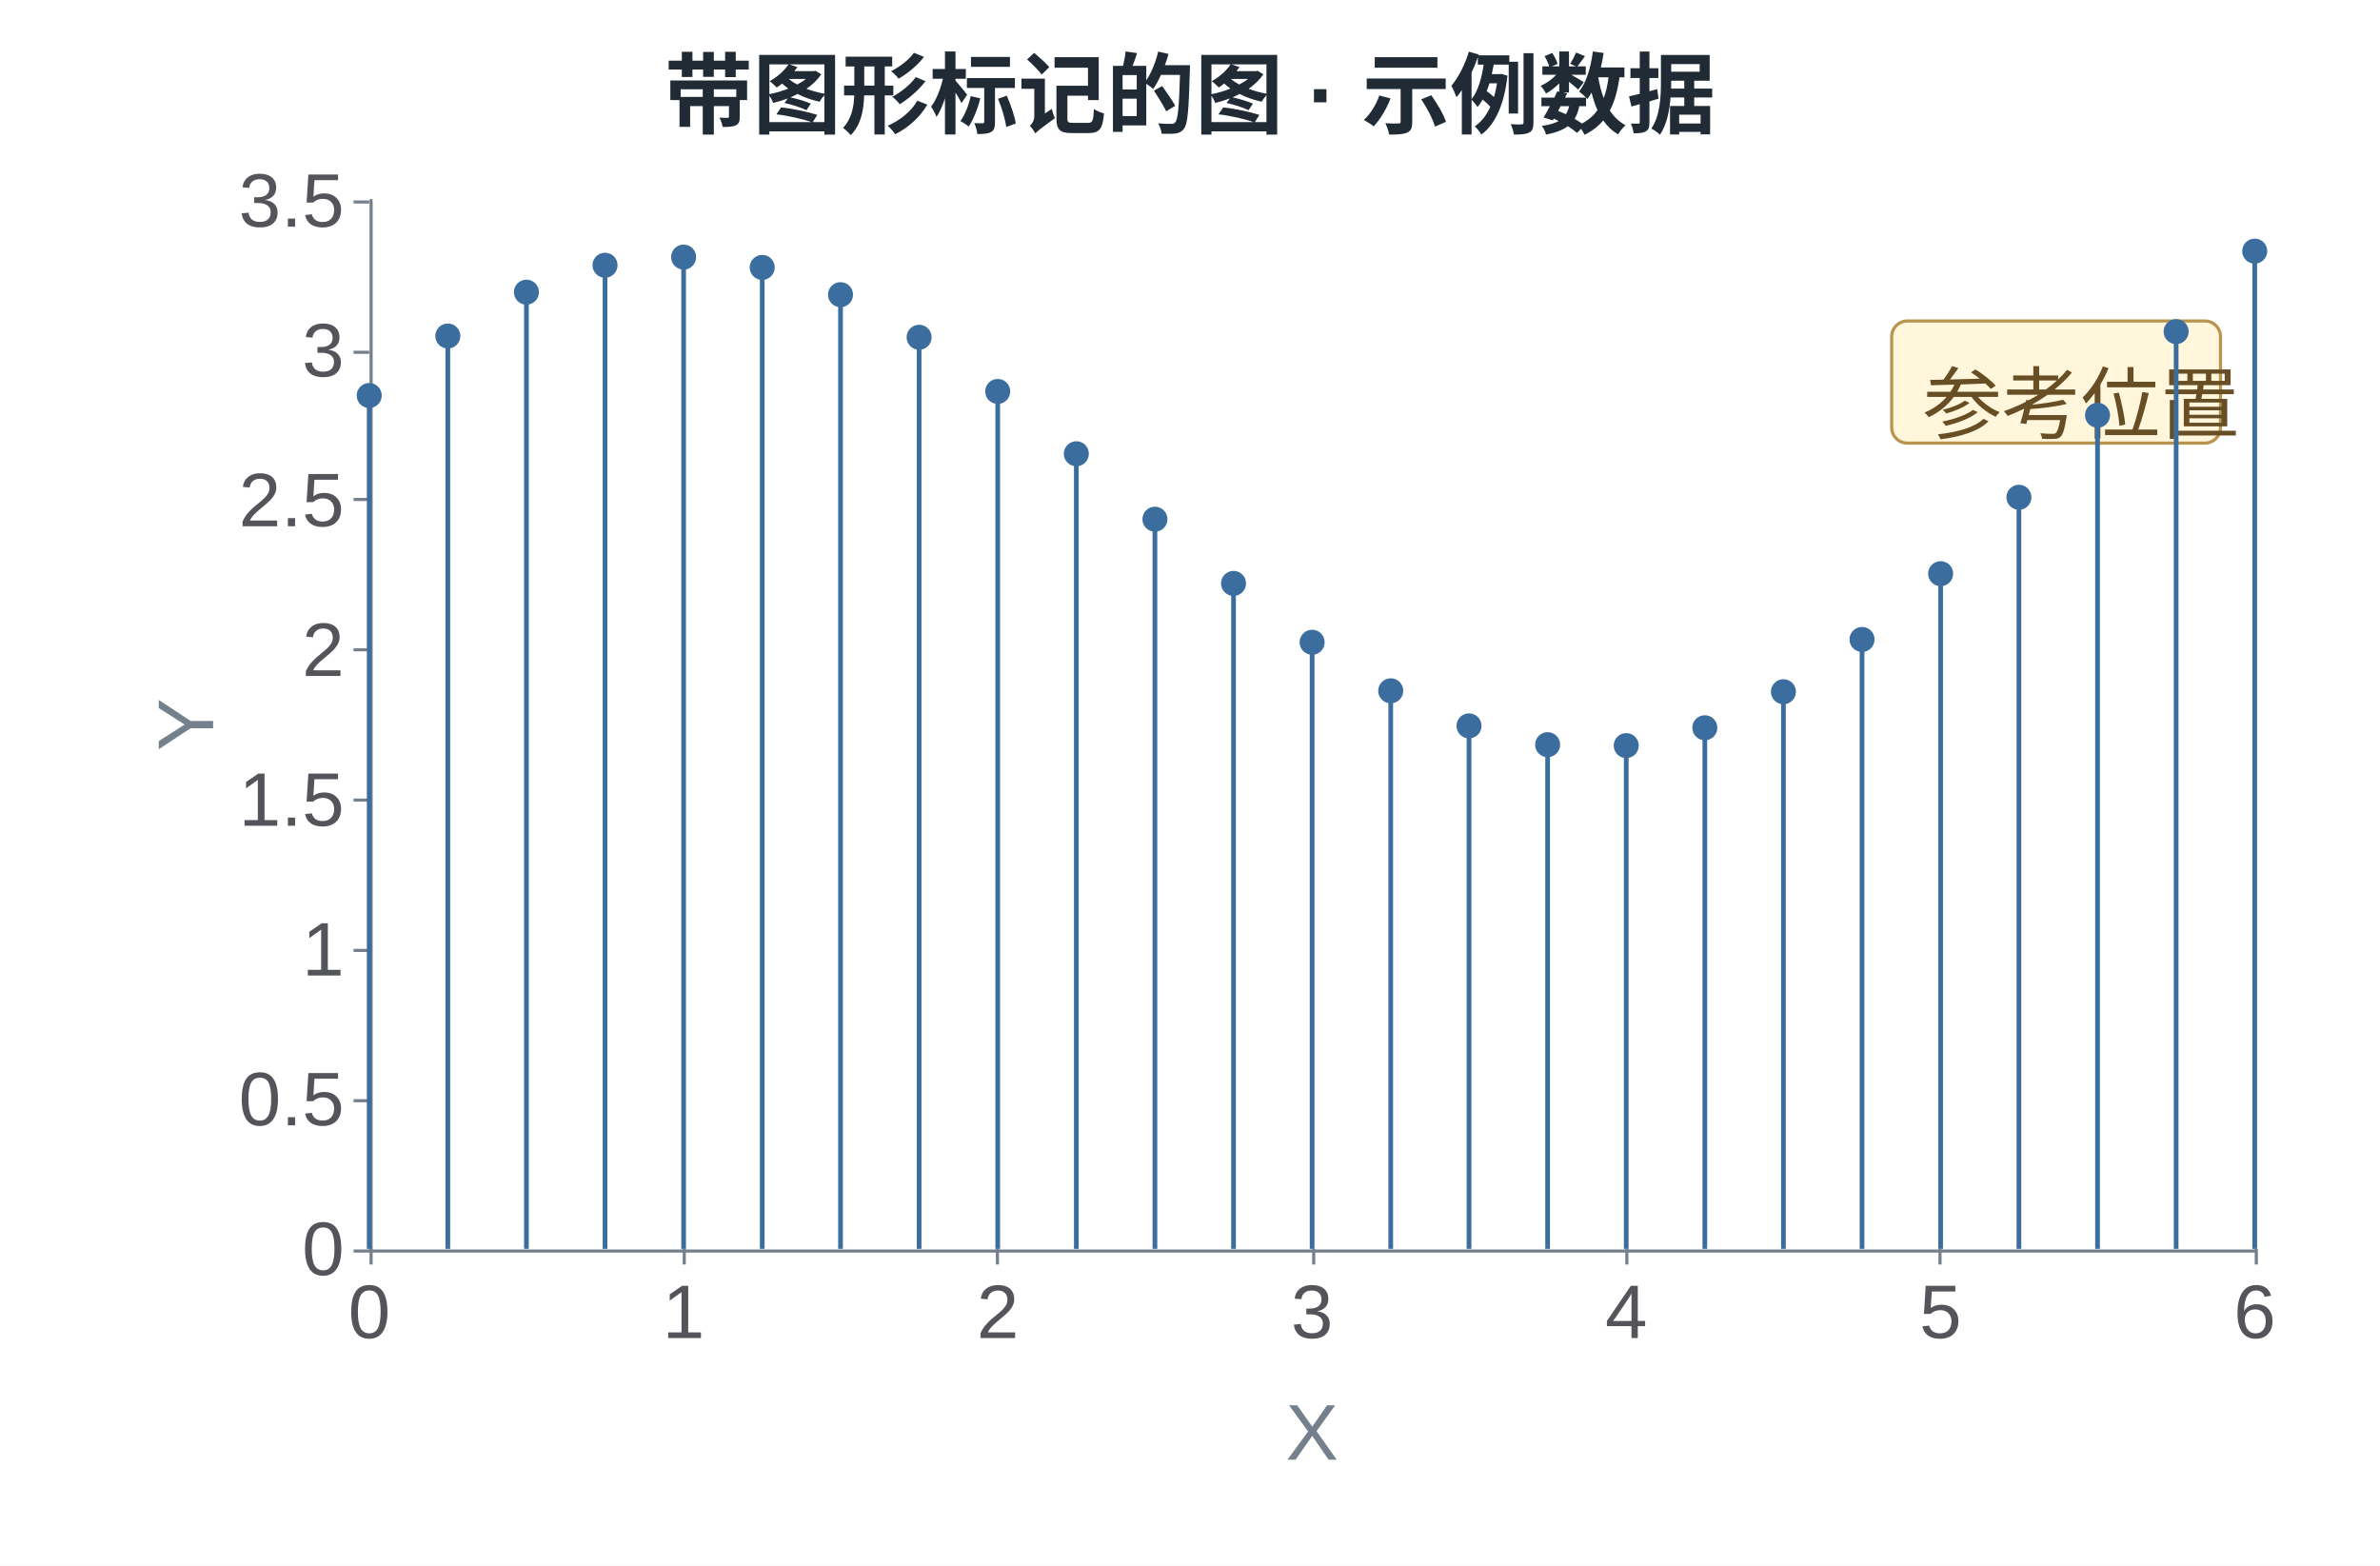
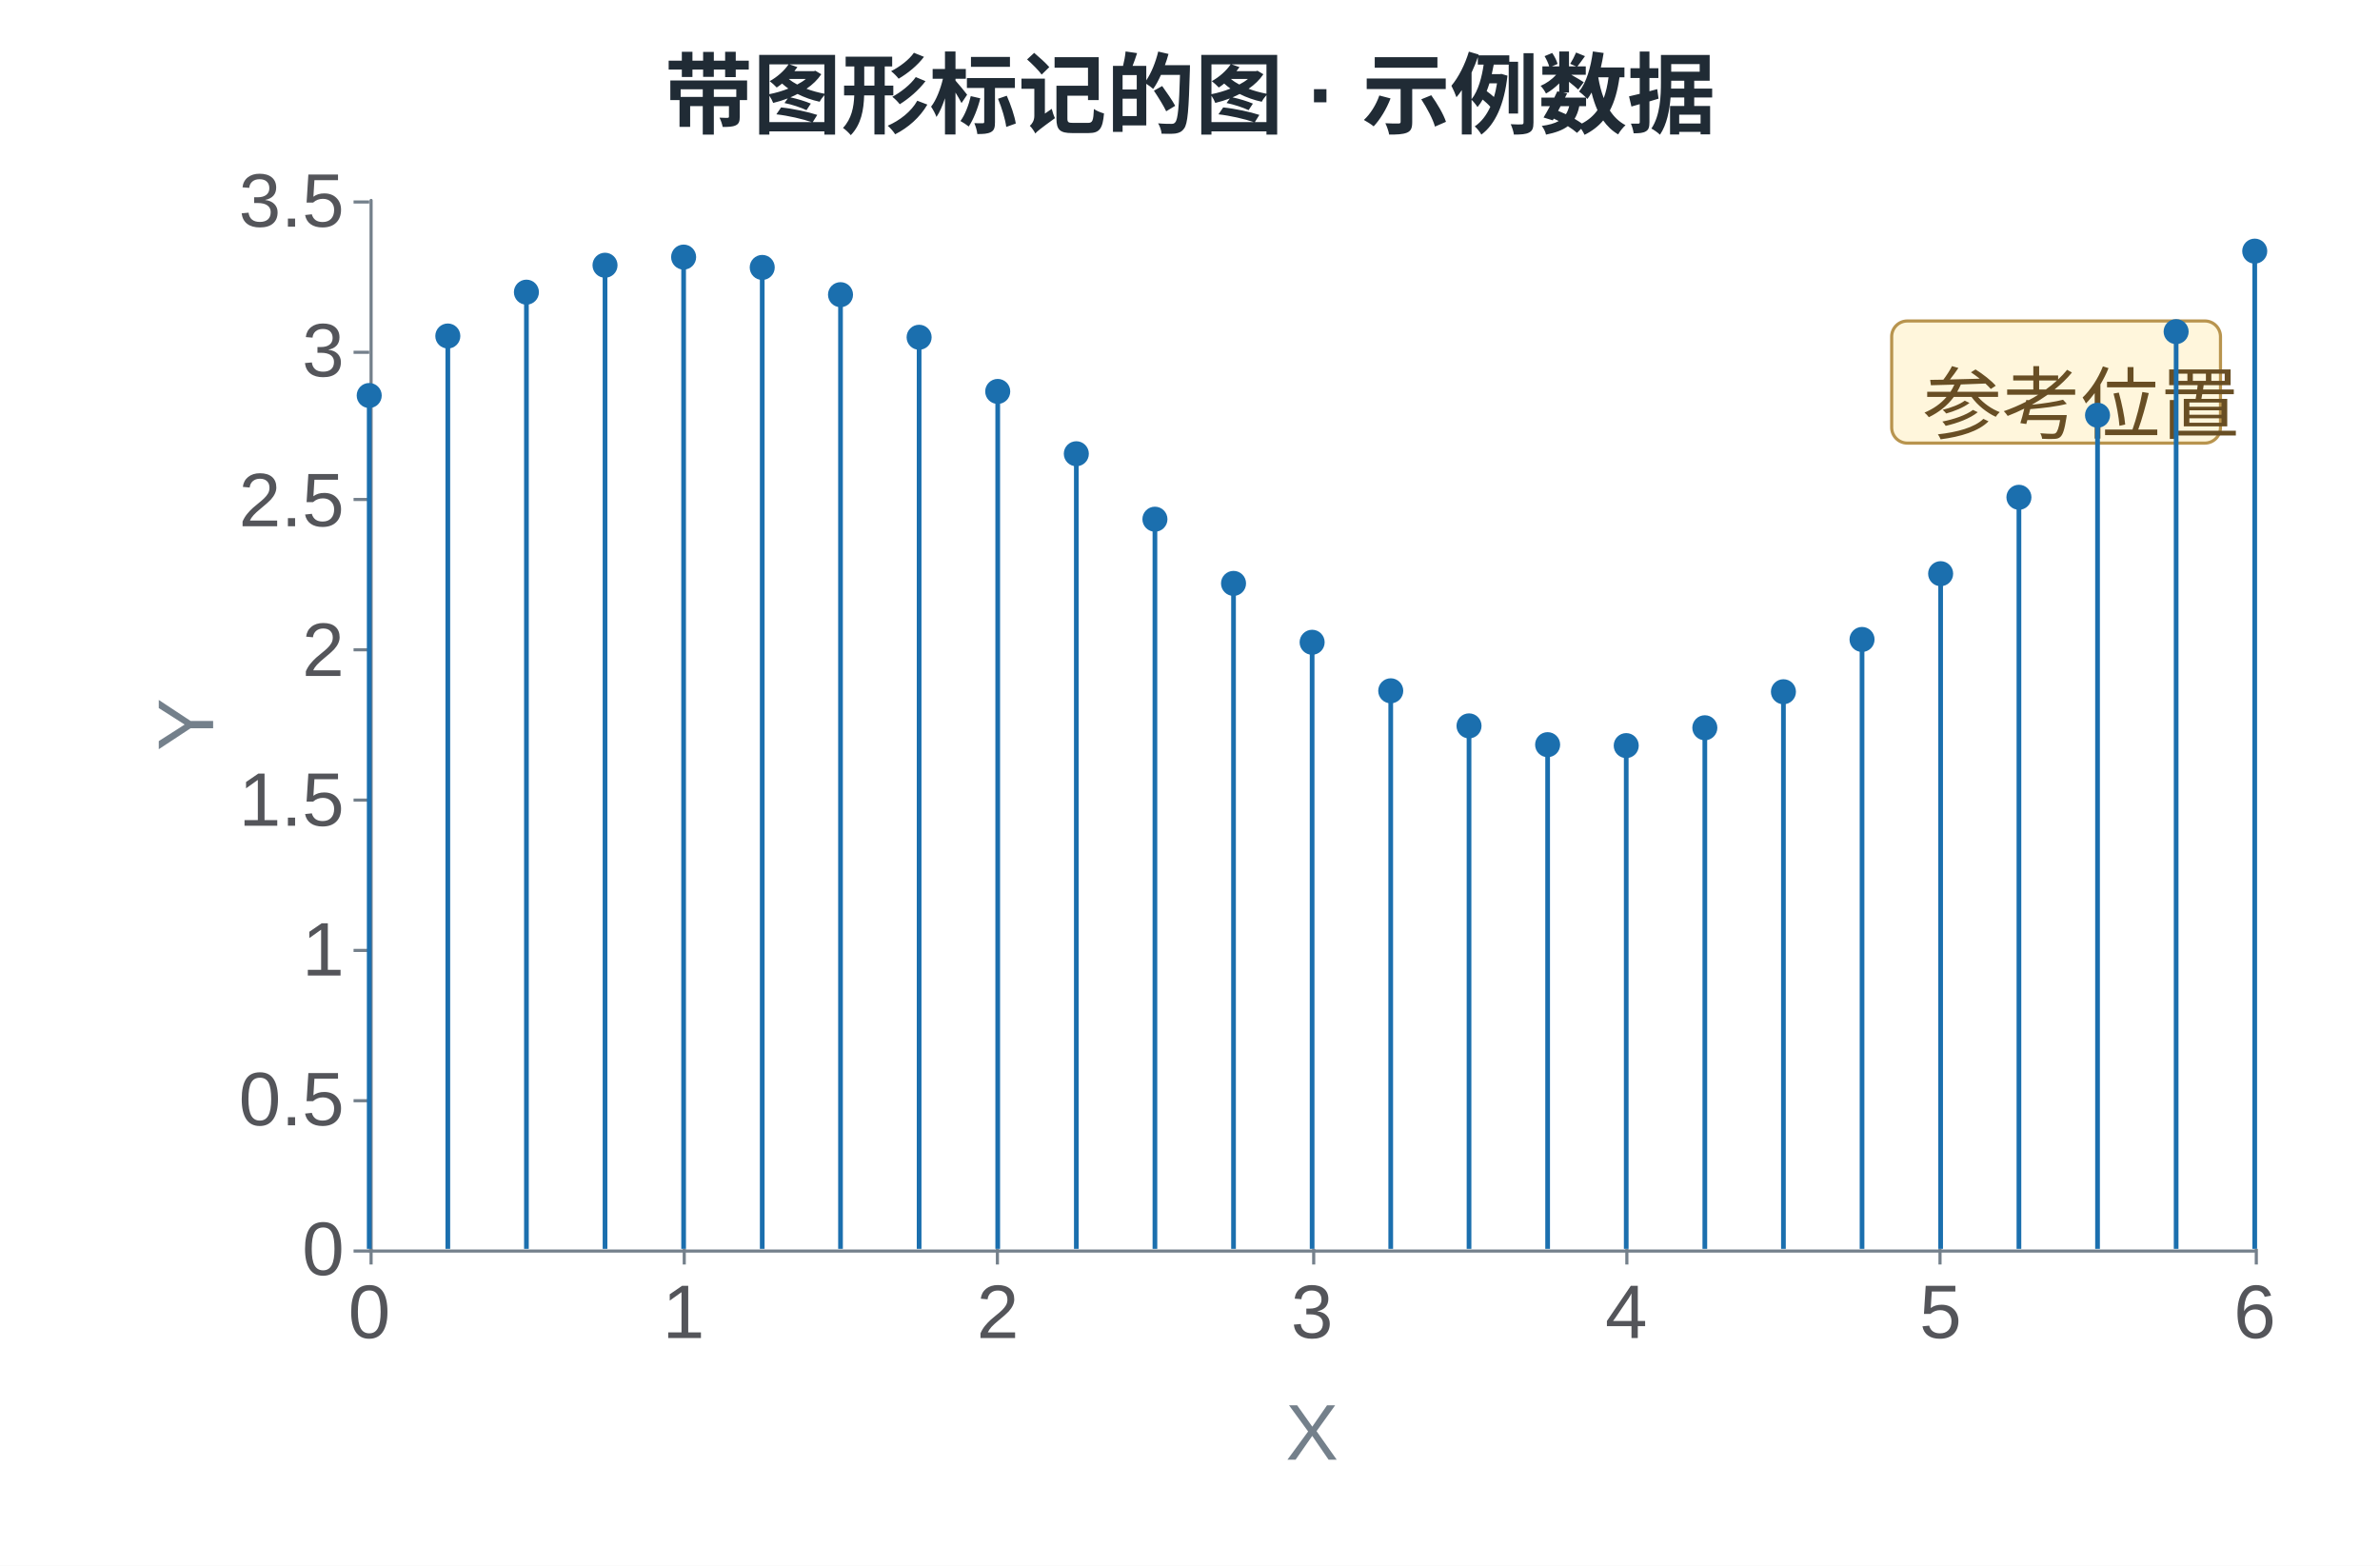
<svg xmlns="http://www.w3.org/2000/svg" width="760" height="500" version="1.1" baseProfile="full" viewBox="0 0 760 500">
  <rect width="760" height="500" x="0" y="0" fill="#fff" />
-   <path d="M5 0L100 0A5 5 0 0 1 105 5L105 34A5 5 0 0 1 100 39L5 39A5 5 0 0 1 0 34L0 5A5 5 0 0 1 5 0" transform="translate(604.0641 102.5)" fill="#fff6dc" stroke="#b8944e" class="zr156-cls-2617" />
+   <path d="M5 0L100 0A5 5 0 0 1 105 5L105 34A5 5 0 0 1 100 39L5 39A5 5 0 0 1 0 34L0 5A5 5 0 0 1 5 0" transform="translate(604.0641 102.5)" fill="#fff6dc" stroke="#b8944e" class="zr156-cls-2632" />
  <text dominant-baseline="central" text-anchor="start" style="font: 25.234px Arial" x="10" y="24.617" transform="translate(604.0641 102.5)" fill="#684e24">参考位置</text>
  <text dominant-baseline="central" text-anchor="middle" style="font-size:25.234px;font-family:Arial;" y="-12.617" transform="matrix(0,-1,1,0,71.9276,231.383)" fill="#74808b">Y</text>
-   <path d="M118.5 398.8L118.5 64" fill="none" pointer-events="visible" stroke="#74808b" stroke-linecap="round" class="zr156-cls-2618" />
+   <path d="M118.5 398.8L118.5 64" fill="none" pointer-events="visible" stroke="#74808b" stroke-linecap="round" class="zr156-cls-2633" />
  <text dominant-baseline="central" text-anchor="middle" style="font-size:25.234px;font-family:Arial;" y="12.617" transform="translate(418.9638 444.766)" fill="#74808b">X</text>
-   <path d="M117.9 399.5L720 399.5" fill="none" pointer-events="visible" stroke="#74808b" stroke-linecap="round" class="zr156-cls-2618" />
-   <path d="M117.9 399.5L112.9 399.5" fill="none" pointer-events="visible" stroke="#74808b" class="zr156-cls-2618" />
-   <path d="M117.9 351.5L112.9 351.5" fill="none" pointer-events="visible" stroke="#74808b" class="zr156-cls-2618" />
-   <path d="M117.9 303.5L112.9 303.5" fill="none" pointer-events="visible" stroke="#74808b" class="zr156-cls-2618" />
-   <path d="M117.9 255.5L112.9 255.5" fill="none" pointer-events="visible" stroke="#74808b" class="zr156-cls-2618" />
-   <path d="M117.9 207.5L112.9 207.5" fill="none" pointer-events="visible" stroke="#74808b" class="zr156-cls-2618" />
-   <path d="M117.9 159.5L112.9 159.5" fill="none" pointer-events="visible" stroke="#74808b" class="zr156-cls-2618" />
-   <path d="M117.9 112.5L112.9 112.5" fill="none" pointer-events="visible" stroke="#74808b" class="zr156-cls-2618" />
-   <path d="M117.9 64.5L112.9 64.5" fill="none" pointer-events="visible" stroke="#74808b" class="zr156-cls-2618" />
-   <path d="M118.5 398.8L118.5 403.8" fill="none" pointer-events="visible" stroke="#74808b" class="zr156-cls-2618" />
-   <path d="M218.5 398.8L218.5 403.8" fill="none" pointer-events="visible" stroke="#74808b" class="zr156-cls-2618" />
-   <path d="M318.5 398.8L318.5 403.8" fill="none" pointer-events="visible" stroke="#74808b" class="zr156-cls-2618" />
-   <path d="M419.5 398.8L419.5 403.8" fill="none" pointer-events="visible" stroke="#74808b" class="zr156-cls-2618" />
-   <path d="M519.5 398.8L519.5 403.8" fill="none" pointer-events="visible" stroke="#74808b" class="zr156-cls-2618" />
-   <path d="M619.5 398.8L619.5 403.8" fill="none" pointer-events="visible" stroke="#74808b" class="zr156-cls-2618" />
-   <path d="M720.5 398.8L720.5 403.8" fill="none" pointer-events="visible" stroke="#74808b" class="zr156-cls-2618" />
+   <path d="M117.9 399.5L720 399.5" fill="none" pointer-events="visible" stroke="#74808b" stroke-linecap="round" class="zr156-cls-2633" />
+   <path d="M117.9 399.5L112.9 399.5" fill="none" pointer-events="visible" stroke="#74808b" class="zr156-cls-2633" />
+   <path d="M117.9 351.5L112.9 351.5" fill="none" pointer-events="visible" stroke="#74808b" class="zr156-cls-2633" />
+   <path d="M117.9 303.5L112.9 303.5" fill="none" pointer-events="visible" stroke="#74808b" class="zr156-cls-2633" />
+   <path d="M117.9 255.5L112.9 255.5" fill="none" pointer-events="visible" stroke="#74808b" class="zr156-cls-2633" />
+   <path d="M117.9 207.5L112.9 207.5" fill="none" pointer-events="visible" stroke="#74808b" class="zr156-cls-2633" />
+   <path d="M117.9 159.5L112.9 159.5" fill="none" pointer-events="visible" stroke="#74808b" class="zr156-cls-2633" />
+   <path d="M117.9 112.5L112.9 112.5" fill="none" pointer-events="visible" stroke="#74808b" class="zr156-cls-2633" />
+   <path d="M117.9 64.5L112.9 64.5" fill="none" pointer-events="visible" stroke="#74808b" class="zr156-cls-2633" />
+   <path d="M118.5 398.8L118.5 403.8" fill="none" pointer-events="visible" stroke="#74808b" class="zr156-cls-2633" />
+   <path d="M218.5 398.8L218.5 403.8" fill="none" pointer-events="visible" stroke="#74808b" class="zr156-cls-2633" />
+   <path d="M318.5 398.8L318.5 403.8" fill="none" pointer-events="visible" stroke="#74808b" class="zr156-cls-2633" />
+   <path d="M419.5 398.8L419.5 403.8" fill="none" pointer-events="visible" stroke="#74808b" class="zr156-cls-2633" />
+   <path d="M519.5 398.8L519.5 403.8" fill="none" pointer-events="visible" stroke="#74808b" class="zr156-cls-2633" />
+   <path d="M619.5 398.8L619.5 403.8" fill="none" pointer-events="visible" stroke="#74808b" class="zr156-cls-2633" />
+   <path d="M720.5 398.8L720.5 403.8" fill="none" pointer-events="visible" stroke="#74808b" class="zr156-cls-2633" />
  <text dominant-baseline="central" text-anchor="end" style="font-size:24.234px;font-family:Arial;" transform="translate(109.9276 398.766)" fill="#54555a">0</text>
  <text dominant-baseline="central" text-anchor="end" style="font-size:24.234px;font-family:Arial;" transform="translate(109.9276 350.9423)" fill="#54555a">0.5</text>
  <text dominant-baseline="central" text-anchor="end" style="font-size:24.234px;font-family:Arial;" transform="translate(109.9276 303.1186)" fill="#54555a">1</text>
  <text dominant-baseline="central" text-anchor="end" style="font-size:24.234px;font-family:Arial;" transform="translate(109.9276 255.2949)" fill="#54555a">1.5</text>
  <text dominant-baseline="central" text-anchor="end" style="font-size:24.234px;font-family:Arial;" transform="translate(109.9276 207.4711)" fill="#54555a">2</text>
  <text dominant-baseline="central" text-anchor="end" style="font-size:24.234px;font-family:Arial;" transform="translate(109.9276 159.6474)" fill="#54555a">2.5</text>
  <text dominant-baseline="central" text-anchor="end" style="font-size:24.234px;font-family:Arial;" transform="translate(109.9276 111.8237)" fill="#54555a">3</text>
  <text dominant-baseline="central" text-anchor="end" style="font-size:24.234px;font-family:Arial;" transform="translate(109.9276 64)" fill="#54555a">3.5</text>
  <text dominant-baseline="central" text-anchor="middle" style="font-size:24.234px;font-family:Arial;" y="12.117" transform="translate(117.9276 406.766)" fill="#54555a">0</text>
  <text dominant-baseline="central" text-anchor="middle" style="font-size:24.234px;font-family:Arial;" y="12.117" transform="translate(218.273 406.766)" fill="#54555a">1</text>
  <text dominant-baseline="central" text-anchor="middle" style="font-size:24.234px;font-family:Arial;" y="12.117" transform="translate(318.6184 406.766)" fill="#54555a">2</text>
  <text dominant-baseline="central" text-anchor="middle" style="font-size:24.234px;font-family:Arial;" y="12.117" transform="translate(418.9638 406.766)" fill="#54555a">3</text>
  <text dominant-baseline="central" text-anchor="middle" style="font-size:24.234px;font-family:Arial;" y="12.117" transform="translate(519.3092 406.766)" fill="#54555a">4</text>
  <text dominant-baseline="central" text-anchor="middle" style="font-size:24.234px;font-family:Arial;" y="12.117" transform="translate(619.6546 406.766)" fill="#54555a">5</text>
  <text dominant-baseline="central" text-anchor="middle" style="font-size:24.234px;font-family:Arial;" y="12.117" transform="translate(720 406.766)" fill="#54555a">6</text>
-   <path d="M117.9 398.8L117.9 126.3" fill="#000" stroke="#3B6E9E" stroke-width="1.5" ecmeta_series_index="0" ecmeta_data_index="0" ecmeta_ssr_type="chart" class="zr156-cls-2619" />
-   <circle cx="117.9" cy="126.3" r="4" fill="#3B6E9E" ecmeta_series_index="0" ecmeta_data_index="0" ecmeta_ssr_type="chart" class="zr156-cls-2620" />
-   <path d="M143 398.8L143 107.3" fill="#000" stroke="#3B6E9E" stroke-width="1.5" ecmeta_series_index="0" ecmeta_data_index="1" ecmeta_ssr_type="chart" class="zr156-cls-2619" />
-   <circle cx="143" cy="107.3" r="4" fill="#3B6E9E" ecmeta_series_index="0" ecmeta_data_index="1" ecmeta_ssr_type="chart" class="zr156-cls-2620" />
-   <path d="M168.1 398.8L168.1 93.3" fill="#000" stroke="#3B6E9E" stroke-width="1.5" ecmeta_series_index="0" ecmeta_data_index="2" ecmeta_ssr_type="chart" class="zr156-cls-2619" />
-   <circle cx="168.1" cy="93.3" r="4" fill="#3B6E9E" ecmeta_series_index="0" ecmeta_data_index="2" ecmeta_ssr_type="chart" class="zr156-cls-2620" />
-   <path d="M193.2 398.8L193.2 84.7" fill="#000" stroke="#3B6E9E" stroke-width="1.5" ecmeta_series_index="0" ecmeta_data_index="3" ecmeta_ssr_type="chart" class="zr156-cls-2619" />
-   <circle cx="193.2" cy="84.7" r="4" fill="#3B6E9E" ecmeta_series_index="0" ecmeta_data_index="3" ecmeta_ssr_type="chart" class="zr156-cls-2620" />
-   <path d="M218.3 398.8L218.3 82.1" fill="#000" stroke="#3B6E9E" stroke-width="1.5" ecmeta_series_index="0" ecmeta_data_index="4" ecmeta_ssr_type="chart" class="zr156-cls-2619" />
-   <circle cx="218.3" cy="82.1" r="4" fill="#3B6E9E" ecmeta_series_index="0" ecmeta_data_index="4" ecmeta_ssr_type="chart" class="zr156-cls-2620" />
-   <path d="M243.4 398.8L243.4 85.4" fill="#000" stroke="#3B6E9E" stroke-width="1.5" ecmeta_series_index="0" ecmeta_data_index="5" ecmeta_ssr_type="chart" class="zr156-cls-2619" />
-   <circle cx="243.4" cy="85.4" r="4" fill="#3B6E9E" ecmeta_series_index="0" ecmeta_data_index="5" ecmeta_ssr_type="chart" class="zr156-cls-2620" />
-   <path d="M268.4 398.8L268.4 94.1" fill="#000" stroke="#3B6E9E" stroke-width="1.5" ecmeta_series_index="0" ecmeta_data_index="6" ecmeta_ssr_type="chart" class="zr156-cls-2619" />
-   <circle cx="268.4" cy="94.1" r="4" fill="#3B6E9E" ecmeta_series_index="0" ecmeta_data_index="6" ecmeta_ssr_type="chart" class="zr156-cls-2620" />
-   <path d="M293.5 398.8L293.5 107.7" fill="#000" stroke="#3B6E9E" stroke-width="1.5" ecmeta_series_index="0" ecmeta_data_index="7" ecmeta_ssr_type="chart" class="zr156-cls-2619" />
-   <circle cx="293.5" cy="107.7" r="4" fill="#3B6E9E" ecmeta_series_index="0" ecmeta_data_index="7" ecmeta_ssr_type="chart" class="zr156-cls-2620" />
-   <path d="M318.6 398.8L318.6 125" fill="#000" stroke="#3B6E9E" stroke-width="1.5" ecmeta_series_index="0" ecmeta_data_index="8" ecmeta_ssr_type="chart" class="zr156-cls-2619" />
-   <circle cx="318.6" cy="125" r="4" fill="#3B6E9E" ecmeta_series_index="0" ecmeta_data_index="8" ecmeta_ssr_type="chart" class="zr156-cls-2620" />
-   <path d="M343.7 398.8L343.7 144.9" fill="#000" stroke="#3B6E9E" stroke-width="1.5" ecmeta_series_index="0" ecmeta_data_index="9" ecmeta_ssr_type="chart" class="zr156-cls-2619" />
-   <circle cx="343.7" cy="144.9" r="4" fill="#3B6E9E" ecmeta_series_index="0" ecmeta_data_index="9" ecmeta_ssr_type="chart" class="zr156-cls-2620" />
-   <path d="M368.8 398.8L368.8 165.8" fill="#000" stroke="#3B6E9E" stroke-width="1.5" ecmeta_series_index="0" ecmeta_data_index="10" ecmeta_ssr_type="chart" class="zr156-cls-2619" />
-   <circle cx="368.8" cy="165.8" r="4" fill="#3B6E9E" ecmeta_series_index="0" ecmeta_data_index="10" ecmeta_ssr_type="chart" class="zr156-cls-2620" />
-   <path d="M393.9 398.8L393.9 186.3" fill="#000" stroke="#3B6E9E" stroke-width="1.5" ecmeta_series_index="0" ecmeta_data_index="11" ecmeta_ssr_type="chart" class="zr156-cls-2619" />
-   <circle cx="393.9" cy="186.3" r="4" fill="#3B6E9E" ecmeta_series_index="0" ecmeta_data_index="11" ecmeta_ssr_type="chart" class="zr156-cls-2620" />
-   <path d="M419 398.8L419 205.1" fill="#000" stroke="#3B6E9E" stroke-width="1.5" ecmeta_series_index="0" ecmeta_data_index="12" ecmeta_ssr_type="chart" class="zr156-cls-2619" />
-   <circle cx="419" cy="205.1" r="4" fill="#3B6E9E" ecmeta_series_index="0" ecmeta_data_index="12" ecmeta_ssr_type="chart" class="zr156-cls-2620" />
-   <path d="M444.1 398.8L444.1 220.6" fill="#000" stroke="#3B6E9E" stroke-width="1.5" ecmeta_series_index="0" ecmeta_data_index="13" ecmeta_ssr_type="chart" class="zr156-cls-2619" />
-   <circle cx="444.1" cy="220.6" r="4" fill="#3B6E9E" ecmeta_series_index="0" ecmeta_data_index="13" ecmeta_ssr_type="chart" class="zr156-cls-2620" />
-   <path d="M469.1 398.8L469.1 231.8" fill="#000" stroke="#3B6E9E" stroke-width="1.5" ecmeta_series_index="0" ecmeta_data_index="14" ecmeta_ssr_type="chart" class="zr156-cls-2619" />
-   <circle cx="469.1" cy="231.8" r="4" fill="#3B6E9E" ecmeta_series_index="0" ecmeta_data_index="14" ecmeta_ssr_type="chart" class="zr156-cls-2620" />
-   <path d="M494.2 398.8L494.2 237.8" fill="#000" stroke="#3B6E9E" stroke-width="1.5" ecmeta_series_index="0" ecmeta_data_index="15" ecmeta_ssr_type="chart" class="zr156-cls-2619" />
-   <circle cx="494.2" cy="237.8" r="4" fill="#3B6E9E" ecmeta_series_index="0" ecmeta_data_index="15" ecmeta_ssr_type="chart" class="zr156-cls-2620" />
-   <path d="M519.3 398.8L519.3 238.1" fill="#000" stroke="#3B6E9E" stroke-width="1.5" ecmeta_series_index="0" ecmeta_data_index="16" ecmeta_ssr_type="chart" class="zr156-cls-2619" />
-   <circle cx="519.3" cy="238.1" r="4" fill="#3B6E9E" ecmeta_series_index="0" ecmeta_data_index="16" ecmeta_ssr_type="chart" class="zr156-cls-2620" />
-   <path d="M544.4 398.8L544.4 232.4" fill="#000" stroke="#3B6E9E" stroke-width="1.5" ecmeta_series_index="0" ecmeta_data_index="17" ecmeta_ssr_type="chart" class="zr156-cls-2619" />
-   <circle cx="544.4" cy="232.4" r="4" fill="#3B6E9E" ecmeta_series_index="0" ecmeta_data_index="17" ecmeta_ssr_type="chart" class="zr156-cls-2620" />
-   <path d="M569.5 398.8L569.5 220.9" fill="#000" stroke="#3B6E9E" stroke-width="1.5" ecmeta_series_index="0" ecmeta_data_index="18" ecmeta_ssr_type="chart" class="zr156-cls-2619" />
-   <circle cx="569.5" cy="220.9" r="4" fill="#3B6E9E" ecmeta_series_index="0" ecmeta_data_index="18" ecmeta_ssr_type="chart" class="zr156-cls-2620" />
-   <path d="M594.6 398.8L594.6 204.2" fill="#000" stroke="#3B6E9E" stroke-width="1.5" ecmeta_series_index="0" ecmeta_data_index="19" ecmeta_ssr_type="chart" class="zr156-cls-2619" />
-   <circle cx="594.6" cy="204.2" r="4" fill="#3B6E9E" ecmeta_series_index="0" ecmeta_data_index="19" ecmeta_ssr_type="chart" class="zr156-cls-2620" />
-   <path d="M619.7 398.8L619.7 183.2" fill="#000" stroke="#3B6E9E" stroke-width="1.5" ecmeta_series_index="0" ecmeta_data_index="20" ecmeta_ssr_type="chart" class="zr156-cls-2619" />
-   <circle cx="619.7" cy="183.2" r="4" fill="#3B6E9E" ecmeta_series_index="0" ecmeta_data_index="20" ecmeta_ssr_type="chart" class="zr156-cls-2620" />
-   <path d="M644.7 398.8L644.7 158.8" fill="#000" stroke="#3B6E9E" stroke-width="1.5" ecmeta_series_index="0" ecmeta_data_index="21" ecmeta_ssr_type="chart" class="zr156-cls-2619" />
-   <circle cx="644.7" cy="158.8" r="4" fill="#3B6E9E" ecmeta_series_index="0" ecmeta_data_index="21" ecmeta_ssr_type="chart" class="zr156-cls-2620" />
-   <path d="M669.8 398.8L669.8 132.6" fill="#000" stroke="#3B6E9E" stroke-width="1.5" ecmeta_series_index="0" ecmeta_data_index="22" ecmeta_ssr_type="chart" class="zr156-cls-2619" />
-   <circle cx="669.8" cy="132.6" r="4" fill="#3B6E9E" ecmeta_series_index="0" ecmeta_data_index="22" ecmeta_ssr_type="chart" class="zr156-cls-2620" />
-   <path d="M694.9 398.8L694.9 105.9" fill="#000" stroke="#3B6E9E" stroke-width="1.5" ecmeta_series_index="0" ecmeta_data_index="23" ecmeta_ssr_type="chart" class="zr156-cls-2619" />
-   <circle cx="694.9" cy="105.9" r="4" fill="#3B6E9E" ecmeta_series_index="0" ecmeta_data_index="23" ecmeta_ssr_type="chart" class="zr156-cls-2620" />
-   <path d="M720 398.8L720 80.2" fill="#000" stroke="#3B6E9E" stroke-width="1.5" ecmeta_series_index="0" ecmeta_data_index="24" ecmeta_ssr_type="chart" class="zr156-cls-2619" />
-   <circle cx="720" cy="80.2" r="4" fill="#3B6E9E" ecmeta_series_index="0" ecmeta_data_index="24" ecmeta_ssr_type="chart" class="zr156-cls-2620" />
-   <path d="M-182.3 -5l364.6 0l0 38.2l-364.6 0Z" transform="translate(380 14)" fill="rgb(0,0,0)" fill-opacity="0" stroke="#3c3c41" stroke-width="0" class="zr156-cls-2618" />
+   <path d="M117.9 398.8L117.9 126.3" fill="#000" stroke="#1B6FAE" stroke-width="1.5" ecmeta_series_index="0" ecmeta_data_index="0" ecmeta_ssr_type="chart" class="zr156-cls-2634" />
+   <circle cx="117.9" cy="126.3" r="4" fill="#1B6FAE" ecmeta_series_index="0" ecmeta_data_index="0" ecmeta_ssr_type="chart" class="zr156-cls-2635" />
+   <path d="M143 398.8L143 107.3" fill="#000" stroke="#1B6FAE" stroke-width="1.5" ecmeta_series_index="0" ecmeta_data_index="1" ecmeta_ssr_type="chart" class="zr156-cls-2634" />
+   <circle cx="143" cy="107.3" r="4" fill="#1B6FAE" ecmeta_series_index="0" ecmeta_data_index="1" ecmeta_ssr_type="chart" class="zr156-cls-2635" />
+   <path d="M168.1 398.8L168.1 93.3" fill="#000" stroke="#1B6FAE" stroke-width="1.5" ecmeta_series_index="0" ecmeta_data_index="2" ecmeta_ssr_type="chart" class="zr156-cls-2634" />
+   <circle cx="168.1" cy="93.3" r="4" fill="#1B6FAE" ecmeta_series_index="0" ecmeta_data_index="2" ecmeta_ssr_type="chart" class="zr156-cls-2635" />
+   <path d="M193.2 398.8L193.2 84.7" fill="#000" stroke="#1B6FAE" stroke-width="1.5" ecmeta_series_index="0" ecmeta_data_index="3" ecmeta_ssr_type="chart" class="zr156-cls-2634" />
+   <circle cx="193.2" cy="84.7" r="4" fill="#1B6FAE" ecmeta_series_index="0" ecmeta_data_index="3" ecmeta_ssr_type="chart" class="zr156-cls-2635" />
+   <path d="M218.3 398.8L218.3 82.1" fill="#000" stroke="#1B6FAE" stroke-width="1.5" ecmeta_series_index="0" ecmeta_data_index="4" ecmeta_ssr_type="chart" class="zr156-cls-2634" />
+   <circle cx="218.3" cy="82.1" r="4" fill="#1B6FAE" ecmeta_series_index="0" ecmeta_data_index="4" ecmeta_ssr_type="chart" class="zr156-cls-2635" />
+   <path d="M243.4 398.8L243.4 85.4" fill="#000" stroke="#1B6FAE" stroke-width="1.5" ecmeta_series_index="0" ecmeta_data_index="5" ecmeta_ssr_type="chart" class="zr156-cls-2634" />
+   <circle cx="243.4" cy="85.4" r="4" fill="#1B6FAE" ecmeta_series_index="0" ecmeta_data_index="5" ecmeta_ssr_type="chart" class="zr156-cls-2635" />
+   <path d="M268.4 398.8L268.4 94.1" fill="#000" stroke="#1B6FAE" stroke-width="1.5" ecmeta_series_index="0" ecmeta_data_index="6" ecmeta_ssr_type="chart" class="zr156-cls-2634" />
+   <circle cx="268.4" cy="94.1" r="4" fill="#1B6FAE" ecmeta_series_index="0" ecmeta_data_index="6" ecmeta_ssr_type="chart" class="zr156-cls-2635" />
+   <path d="M293.5 398.8L293.5 107.7" fill="#000" stroke="#1B6FAE" stroke-width="1.5" ecmeta_series_index="0" ecmeta_data_index="7" ecmeta_ssr_type="chart" class="zr156-cls-2634" />
+   <circle cx="293.5" cy="107.7" r="4" fill="#1B6FAE" ecmeta_series_index="0" ecmeta_data_index="7" ecmeta_ssr_type="chart" class="zr156-cls-2635" />
+   <path d="M318.6 398.8L318.6 125" fill="#000" stroke="#1B6FAE" stroke-width="1.5" ecmeta_series_index="0" ecmeta_data_index="8" ecmeta_ssr_type="chart" class="zr156-cls-2634" />
+   <circle cx="318.6" cy="125" r="4" fill="#1B6FAE" ecmeta_series_index="0" ecmeta_data_index="8" ecmeta_ssr_type="chart" class="zr156-cls-2635" />
+   <path d="M343.7 398.8L343.7 144.9" fill="#000" stroke="#1B6FAE" stroke-width="1.5" ecmeta_series_index="0" ecmeta_data_index="9" ecmeta_ssr_type="chart" class="zr156-cls-2634" />
+   <circle cx="343.7" cy="144.9" r="4" fill="#1B6FAE" ecmeta_series_index="0" ecmeta_data_index="9" ecmeta_ssr_type="chart" class="zr156-cls-2635" />
+   <path d="M368.8 398.8L368.8 165.8" fill="#000" stroke="#1B6FAE" stroke-width="1.5" ecmeta_series_index="0" ecmeta_data_index="10" ecmeta_ssr_type="chart" class="zr156-cls-2634" />
+   <circle cx="368.8" cy="165.8" r="4" fill="#1B6FAE" ecmeta_series_index="0" ecmeta_data_index="10" ecmeta_ssr_type="chart" class="zr156-cls-2635" />
+   <path d="M393.9 398.8L393.9 186.3" fill="#000" stroke="#1B6FAE" stroke-width="1.5" ecmeta_series_index="0" ecmeta_data_index="11" ecmeta_ssr_type="chart" class="zr156-cls-2634" />
+   <circle cx="393.9" cy="186.3" r="4" fill="#1B6FAE" ecmeta_series_index="0" ecmeta_data_index="11" ecmeta_ssr_type="chart" class="zr156-cls-2635" />
+   <path d="M419 398.8L419 205.1" fill="#000" stroke="#1B6FAE" stroke-width="1.5" ecmeta_series_index="0" ecmeta_data_index="12" ecmeta_ssr_type="chart" class="zr156-cls-2634" />
+   <circle cx="419" cy="205.1" r="4" fill="#1B6FAE" ecmeta_series_index="0" ecmeta_data_index="12" ecmeta_ssr_type="chart" class="zr156-cls-2635" />
+   <path d="M444.1 398.8L444.1 220.6" fill="#000" stroke="#1B6FAE" stroke-width="1.5" ecmeta_series_index="0" ecmeta_data_index="13" ecmeta_ssr_type="chart" class="zr156-cls-2634" />
+   <circle cx="444.1" cy="220.6" r="4" fill="#1B6FAE" ecmeta_series_index="0" ecmeta_data_index="13" ecmeta_ssr_type="chart" class="zr156-cls-2635" />
+   <path d="M469.1 398.8L469.1 231.8" fill="#000" stroke="#1B6FAE" stroke-width="1.5" ecmeta_series_index="0" ecmeta_data_index="14" ecmeta_ssr_type="chart" class="zr156-cls-2634" />
+   <circle cx="469.1" cy="231.8" r="4" fill="#1B6FAE" ecmeta_series_index="0" ecmeta_data_index="14" ecmeta_ssr_type="chart" class="zr156-cls-2635" />
+   <path d="M494.2 398.8L494.2 237.8" fill="#000" stroke="#1B6FAE" stroke-width="1.5" ecmeta_series_index="0" ecmeta_data_index="15" ecmeta_ssr_type="chart" class="zr156-cls-2634" />
+   <circle cx="494.2" cy="237.8" r="4" fill="#1B6FAE" ecmeta_series_index="0" ecmeta_data_index="15" ecmeta_ssr_type="chart" class="zr156-cls-2635" />
+   <path d="M519.3 398.8L519.3 238.1" fill="#000" stroke="#1B6FAE" stroke-width="1.5" ecmeta_series_index="0" ecmeta_data_index="16" ecmeta_ssr_type="chart" class="zr156-cls-2634" />
+   <circle cx="519.3" cy="238.1" r="4" fill="#1B6FAE" ecmeta_series_index="0" ecmeta_data_index="16" ecmeta_ssr_type="chart" class="zr156-cls-2635" />
+   <path d="M544.4 398.8L544.4 232.4" fill="#000" stroke="#1B6FAE" stroke-width="1.5" ecmeta_series_index="0" ecmeta_data_index="17" ecmeta_ssr_type="chart" class="zr156-cls-2634" />
+   <circle cx="544.4" cy="232.4" r="4" fill="#1B6FAE" ecmeta_series_index="0" ecmeta_data_index="17" ecmeta_ssr_type="chart" class="zr156-cls-2635" />
+   <path d="M569.5 398.8L569.5 220.9" fill="#000" stroke="#1B6FAE" stroke-width="1.5" ecmeta_series_index="0" ecmeta_data_index="18" ecmeta_ssr_type="chart" class="zr156-cls-2634" />
+   <circle cx="569.5" cy="220.9" r="4" fill="#1B6FAE" ecmeta_series_index="0" ecmeta_data_index="18" ecmeta_ssr_type="chart" class="zr156-cls-2635" />
+   <path d="M594.6 398.8L594.6 204.2" fill="#000" stroke="#1B6FAE" stroke-width="1.5" ecmeta_series_index="0" ecmeta_data_index="19" ecmeta_ssr_type="chart" class="zr156-cls-2634" />
+   <circle cx="594.6" cy="204.2" r="4" fill="#1B6FAE" ecmeta_series_index="0" ecmeta_data_index="19" ecmeta_ssr_type="chart" class="zr156-cls-2635" />
+   <path d="M619.7 398.8L619.7 183.2" fill="#000" stroke="#1B6FAE" stroke-width="1.5" ecmeta_series_index="0" ecmeta_data_index="20" ecmeta_ssr_type="chart" class="zr156-cls-2634" />
+   <circle cx="619.7" cy="183.2" r="4" fill="#1B6FAE" ecmeta_series_index="0" ecmeta_data_index="20" ecmeta_ssr_type="chart" class="zr156-cls-2635" />
+   <path d="M644.7 398.8L644.7 158.8" fill="#000" stroke="#1B6FAE" stroke-width="1.5" ecmeta_series_index="0" ecmeta_data_index="21" ecmeta_ssr_type="chart" class="zr156-cls-2634" />
+   <circle cx="644.7" cy="158.8" r="4" fill="#1B6FAE" ecmeta_series_index="0" ecmeta_data_index="21" ecmeta_ssr_type="chart" class="zr156-cls-2635" />
+   <path d="M669.8 398.8L669.8 132.6" fill="#000" stroke="#1B6FAE" stroke-width="1.5" ecmeta_series_index="0" ecmeta_data_index="22" ecmeta_ssr_type="chart" class="zr156-cls-2634" />
+   <circle cx="669.8" cy="132.6" r="4" fill="#1B6FAE" ecmeta_series_index="0" ecmeta_data_index="22" ecmeta_ssr_type="chart" class="zr156-cls-2635" />
+   <path d="M694.9 398.8L694.9 105.9" fill="#000" stroke="#1B6FAE" stroke-width="1.5" ecmeta_series_index="0" ecmeta_data_index="23" ecmeta_ssr_type="chart" class="zr156-cls-2634" />
+   <circle cx="694.9" cy="105.9" r="4" fill="#1B6FAE" ecmeta_series_index="0" ecmeta_data_index="23" ecmeta_ssr_type="chart" class="zr156-cls-2635" />
+   <path d="M720 398.8L720 80.2" fill="#000" stroke="#1B6FAE" stroke-width="1.5" ecmeta_series_index="0" ecmeta_data_index="24" ecmeta_ssr_type="chart" class="zr156-cls-2634" />
+   <circle cx="720" cy="80.2" r="4" fill="#1B6FAE" ecmeta_series_index="0" ecmeta_data_index="24" ecmeta_ssr_type="chart" class="zr156-cls-2635" />
+   <path d="M-182.3 -5l364.6 0l0 38.2l-364.6 0Z" transform="translate(380 14)" fill="rgb(0,0,0)" fill-opacity="0" stroke="#3c3c41" stroke-width="0" class="zr156-cls-2633" />
  <text dominant-baseline="central" text-anchor="middle" style="font-size:28.234px;font-family:Arial;font-weight:bold;" xml:space="preserve" y="14.117" transform="translate(380 14)" fill="#202b35">带图形标记的图 · 示例数据</text>
  <style>
- .zr156-cls-2617:hover {
+ .zr156-cls-2632:hover {
cursor:pointer;
fill:rgba(255,255,242,1);
}
- .zr156-cls-2618:hover {
+ .zr156-cls-2633:hover {
pointer-events:none;
}
- .zr156-cls-2619:hover {
+ .zr156-cls-2634:hover {
cursor:pointer;
fill:rgba(0,0,0,1);
}
- .zr156-cls-2620:hover {
+ .zr156-cls-2635:hover {
cursor:pointer;
- fill:rgba(64,121,173,1);
+ fill:rgba(29,122,191,1);
}



</style>
</svg>
